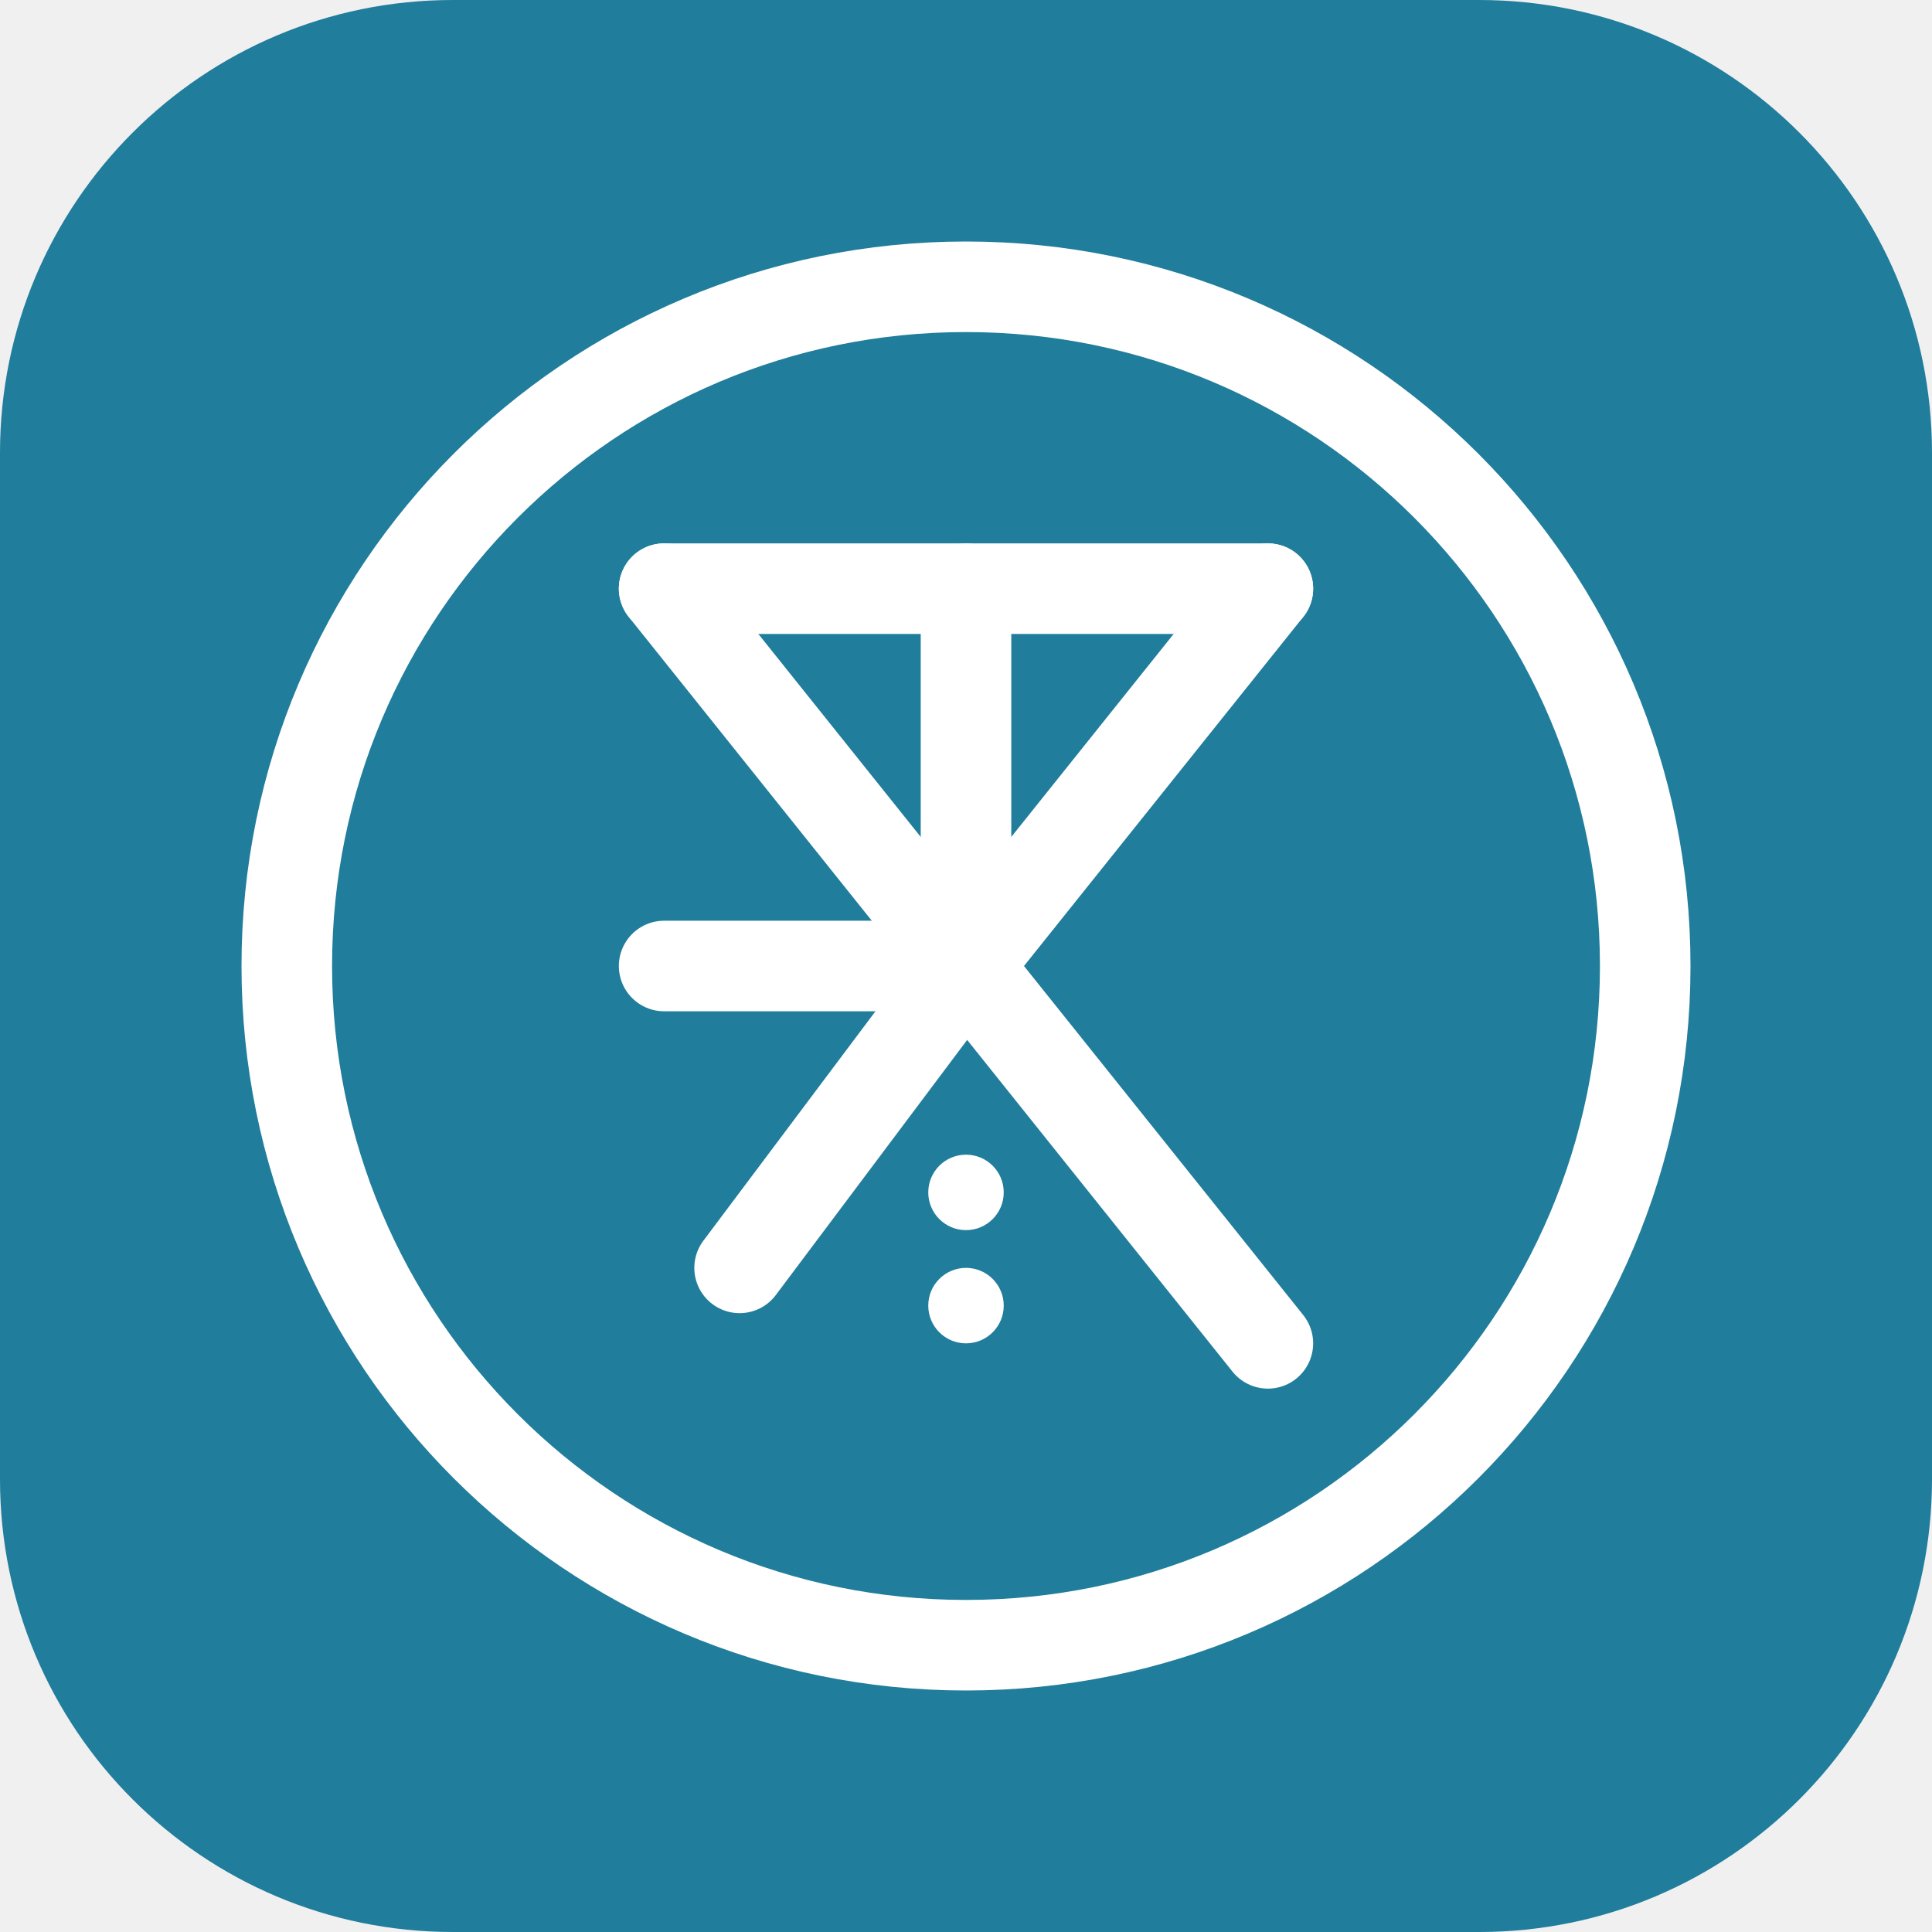
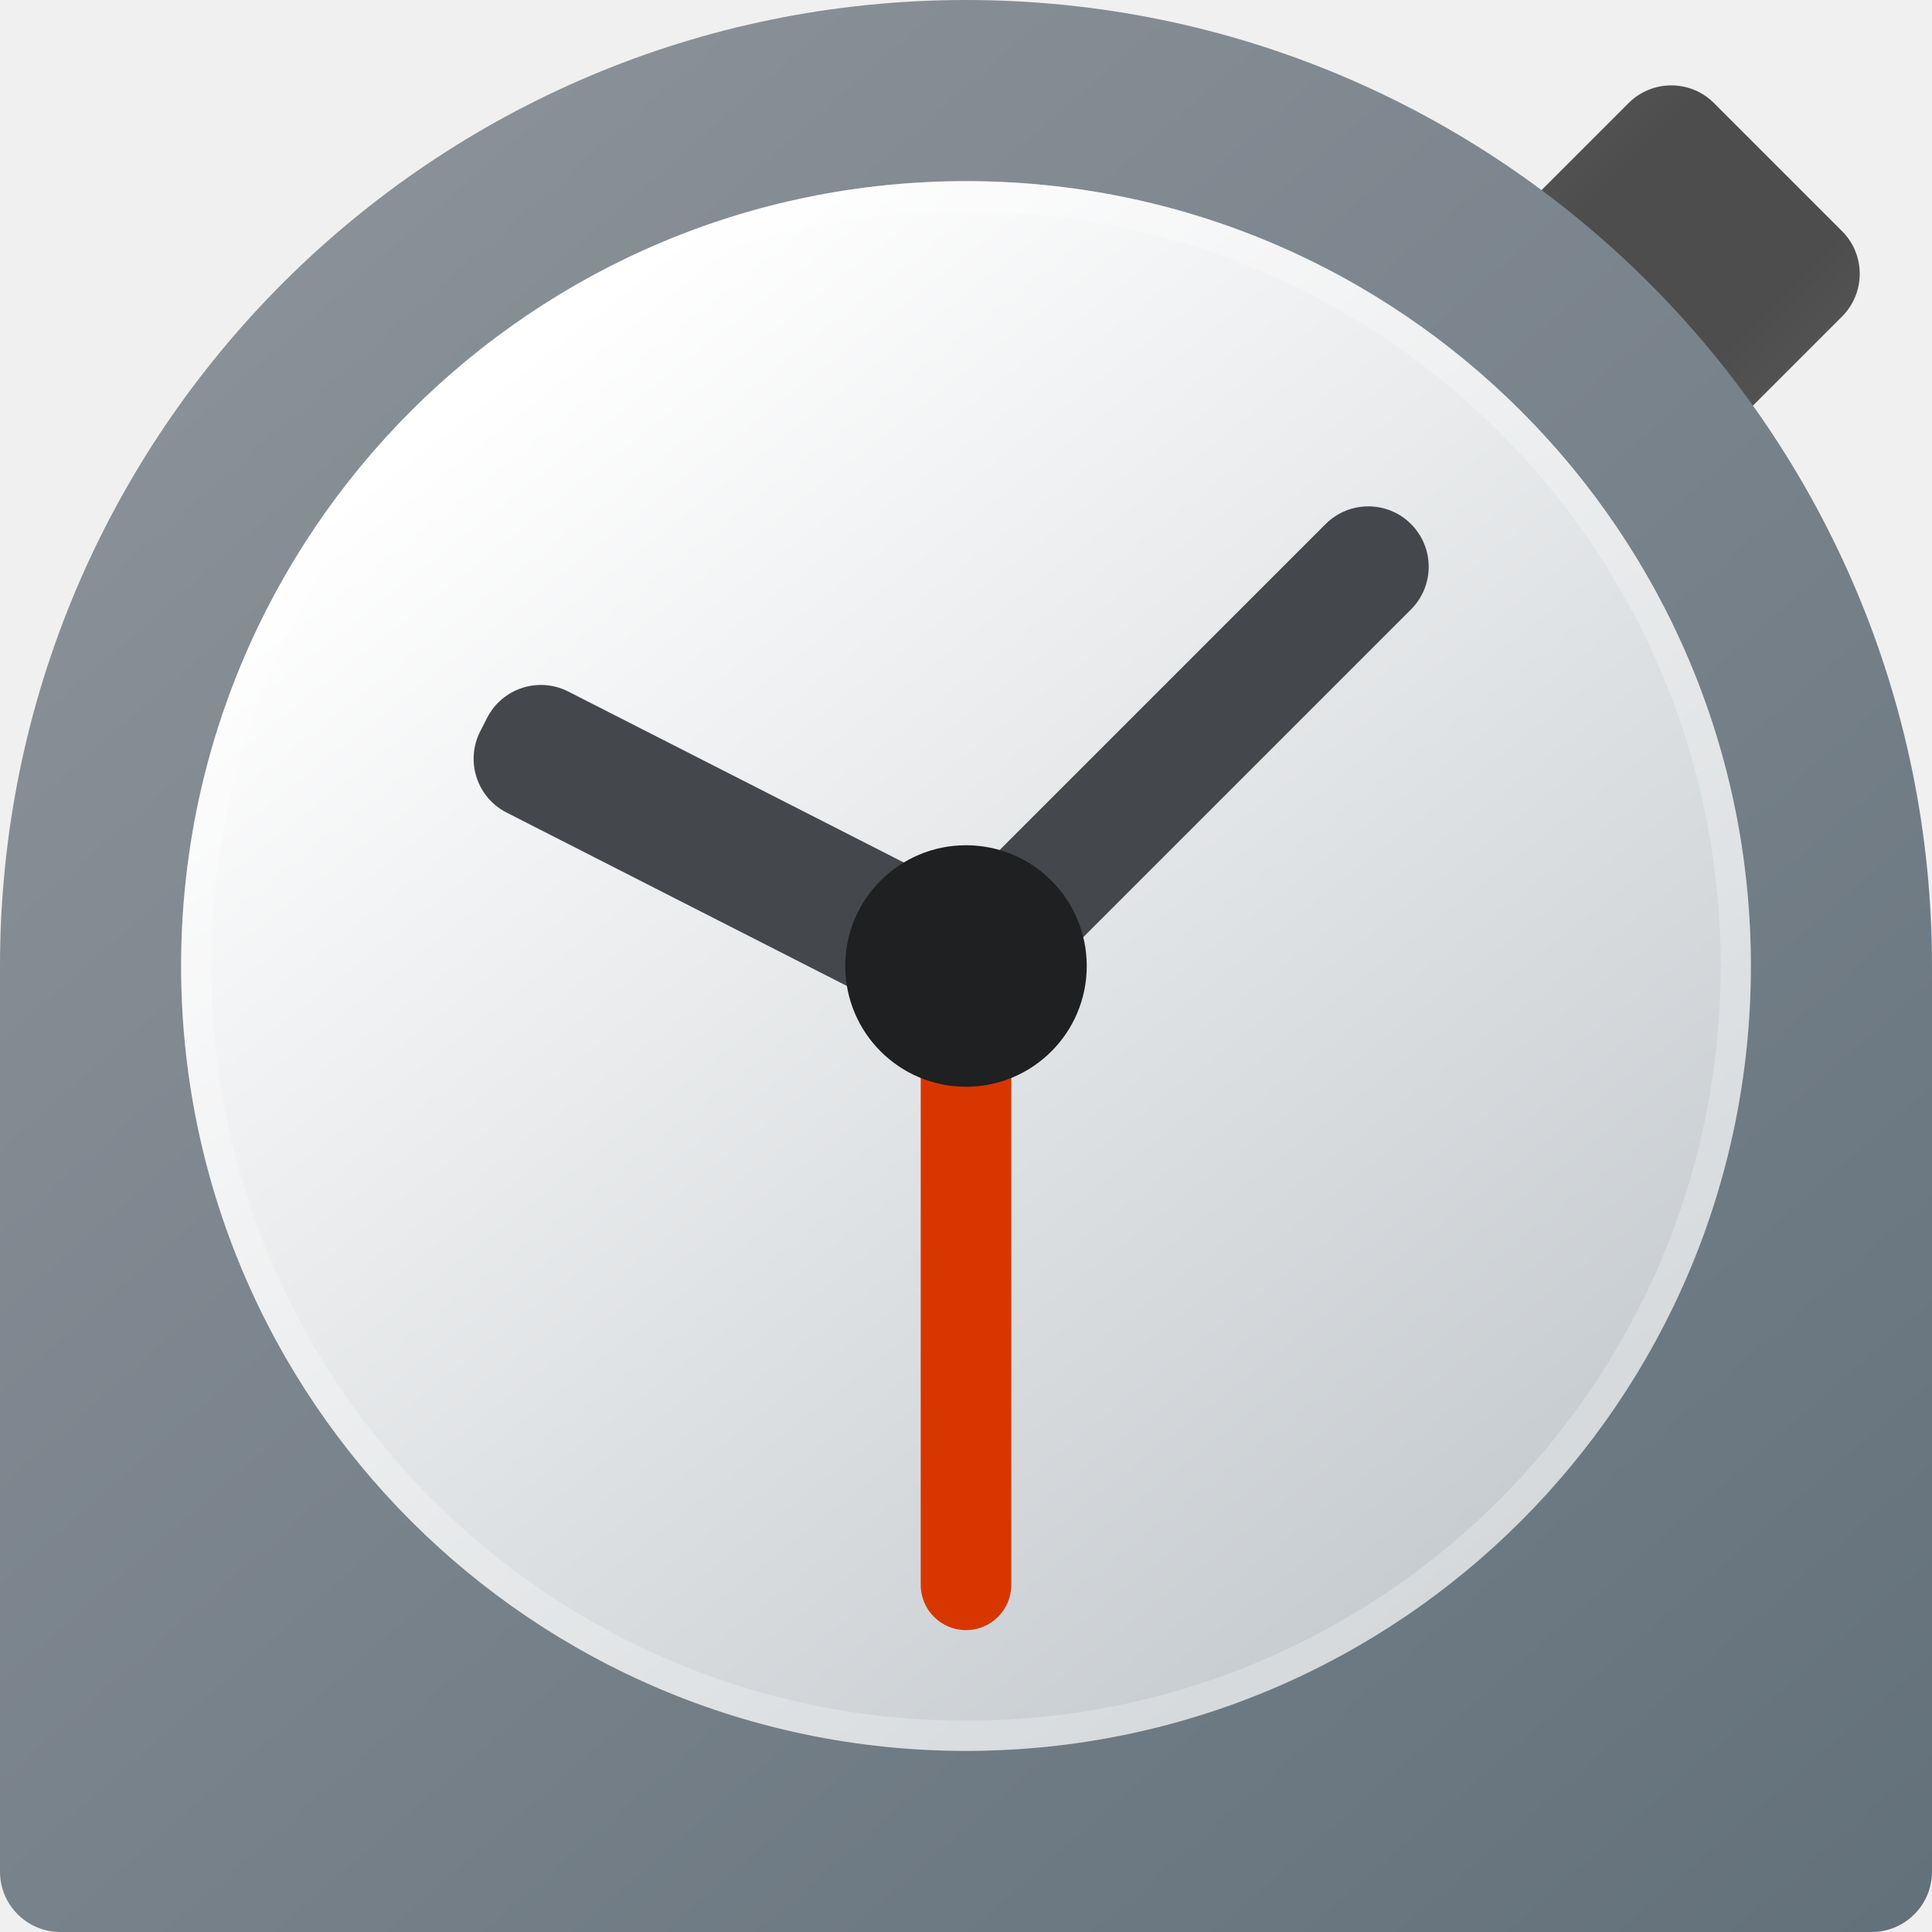
- <svg xmlns="http://www.w3.org/2000/svg" width="512" height="512" viewBox="0 0 512 512" fill="none" role="img" aria-label="Time Keeper icon">
-   <rect width="512" height="512" rx="120" fill="#207D9B" class="bg-color" />
-   <g transform="translate(256 256)" stroke="#FFFFFF" stroke-width="24" stroke-linecap="round" stroke-linejoin="round">
-     <circle cx="0" cy="0" r="180" fill="none" />
-     <path d="M-80 -100H80" />
-     <path d="M0 -100V0" />
-     <path d="M0 0L80 100" />
-     <path d="M0 0L-60 80" />
-     <path d="M0 0H-80" />
-     <path d="M80 -100L0 0L-80 -100" />
+ <svg xmlns="http://www.w3.org/2000/svg" width="512" height="512" viewBox="0 0 6400 6400" fill="none" role="img" aria-label="Time Keeper icon">
+   <g clip-path="url(#clip0)">
+     <path d="M4900 836.395L5394.97 341.421C5473.08 263.316 5599.71 263.316 5677.82 341.421L6102.03 765.633C6180.14 843.738 6180.14 970.371 6102.03 1048.48L5607.06 1543.45L4900 836.395Z" fill="url(#paint0)" />
+     <path d="M0 3200C0 1432.69 1432.69 0 3200 0C4967.31 0 6400 1432.69 6400 3200V6200C6400 6310.46 6310.46 6400 6200 6400H3200H200C89.543 6400 0 6310.46 0 6200V3200Z" fill="url(#paint1)" />
+     <path d="M3200 5800C4635.94 5800 5800 4635.94 5800 3200C5800 1764.06 4635.94 600 3200 600C1764.06 600 600 1764.06 600 3200C600 4635.94 1764.06 5800 3200 5800Z" fill="url(#paint2)" />
+     <path d="M3200 5750C4608.33 5750 5750 4608.33 5750 3200C5750 1791.67 4608.33 650 3200 650C1791.67 650 650 1791.67 650 3200C650 4608.33 1791.67 5750 3200 5750Z" stroke="white" stroke-opacity="0.25" stroke-width="100" />
+     <path d="M3050 3500H3350V5250C3350 5332.84 3282.84 5400 3200 5400C3117.16 5400 3050 5332.84 3050 5250V3500Z" fill="#D83600" />
+     <path d="M3397.21 3062.58L3192.91 3463.53L1678.2 2691.75C1579.79 2641.6 1540.65 2521.17 1590.8 2422.75L1613.5 2378.2C1663.65 2279.78 1784.08 2240.65 1882.5 2290.8L3397.21 3062.58Z" fill="#44484C" />
+     <path d="M3005.4 3121.87L3288.24 3404.71L4674.15 2018.8C4752.26 1940.69 4752.26 1814.06 4674.15 1735.96C4596.05 1657.85 4469.41 1657.85 4391.31 1735.96L3005.4 3121.87Z" fill="#44484C" />
+     <path d="M3200 3600C3420.91 3600 3600 3420.91 3600 3200C3600 2979.09 3420.91 2800 3200 2800C2979.09 2800 2800 2979.09 2800 3200C2800 3420.91 2979.09 3600 3200 3600Z" fill="#1E2021" />
  </g>
-   <g transform="translate(256 256)" fill="#FFFFFF">
-     <circle cx="0" cy="60" r="10" />
-     <circle cx="0" cy="90" r="10" />
-   </g>
-   <style>
-     @media (prefers-color-scheme: dark) {
-       .bg-color { fill: #1A202C; }
-     }
-   </style>
+   <defs>
+     <linearGradient id="paint0" x1="5218.2" y1="518.197" x2="5925.25" y2="1225.25" gradientUnits="userSpaceOnUse">
+       <stop stop-color="#515151" />
+       <stop offset="0.151" stop-color="#4D4D4D" />
+       <stop offset="0.792" stop-color="#4D4D4D" />
+       <stop offset="1" stop-color="#525252" />
+     </linearGradient>
+     <linearGradient id="paint1" x1="1400" y1="600" x2="6400" y2="6300" gradientUnits="userSpaceOnUse">
+       <stop stop-color="#899097" />
+       <stop offset="1" stop-color="#63717B" />
+     </linearGradient>
+     <linearGradient id="paint2" x1="1700" y1="1200" x2="4850" y2="5200" gradientUnits="userSpaceOnUse">
+       <stop stop-color="white" />
+       <stop offset="1" stop-color="#C7CCD0" />
+     </linearGradient>
+     <clipPath id="clip0">
+       <rect width="6400" height="6400" fill="white" />
+     </clipPath>
+   </defs>
</svg>
